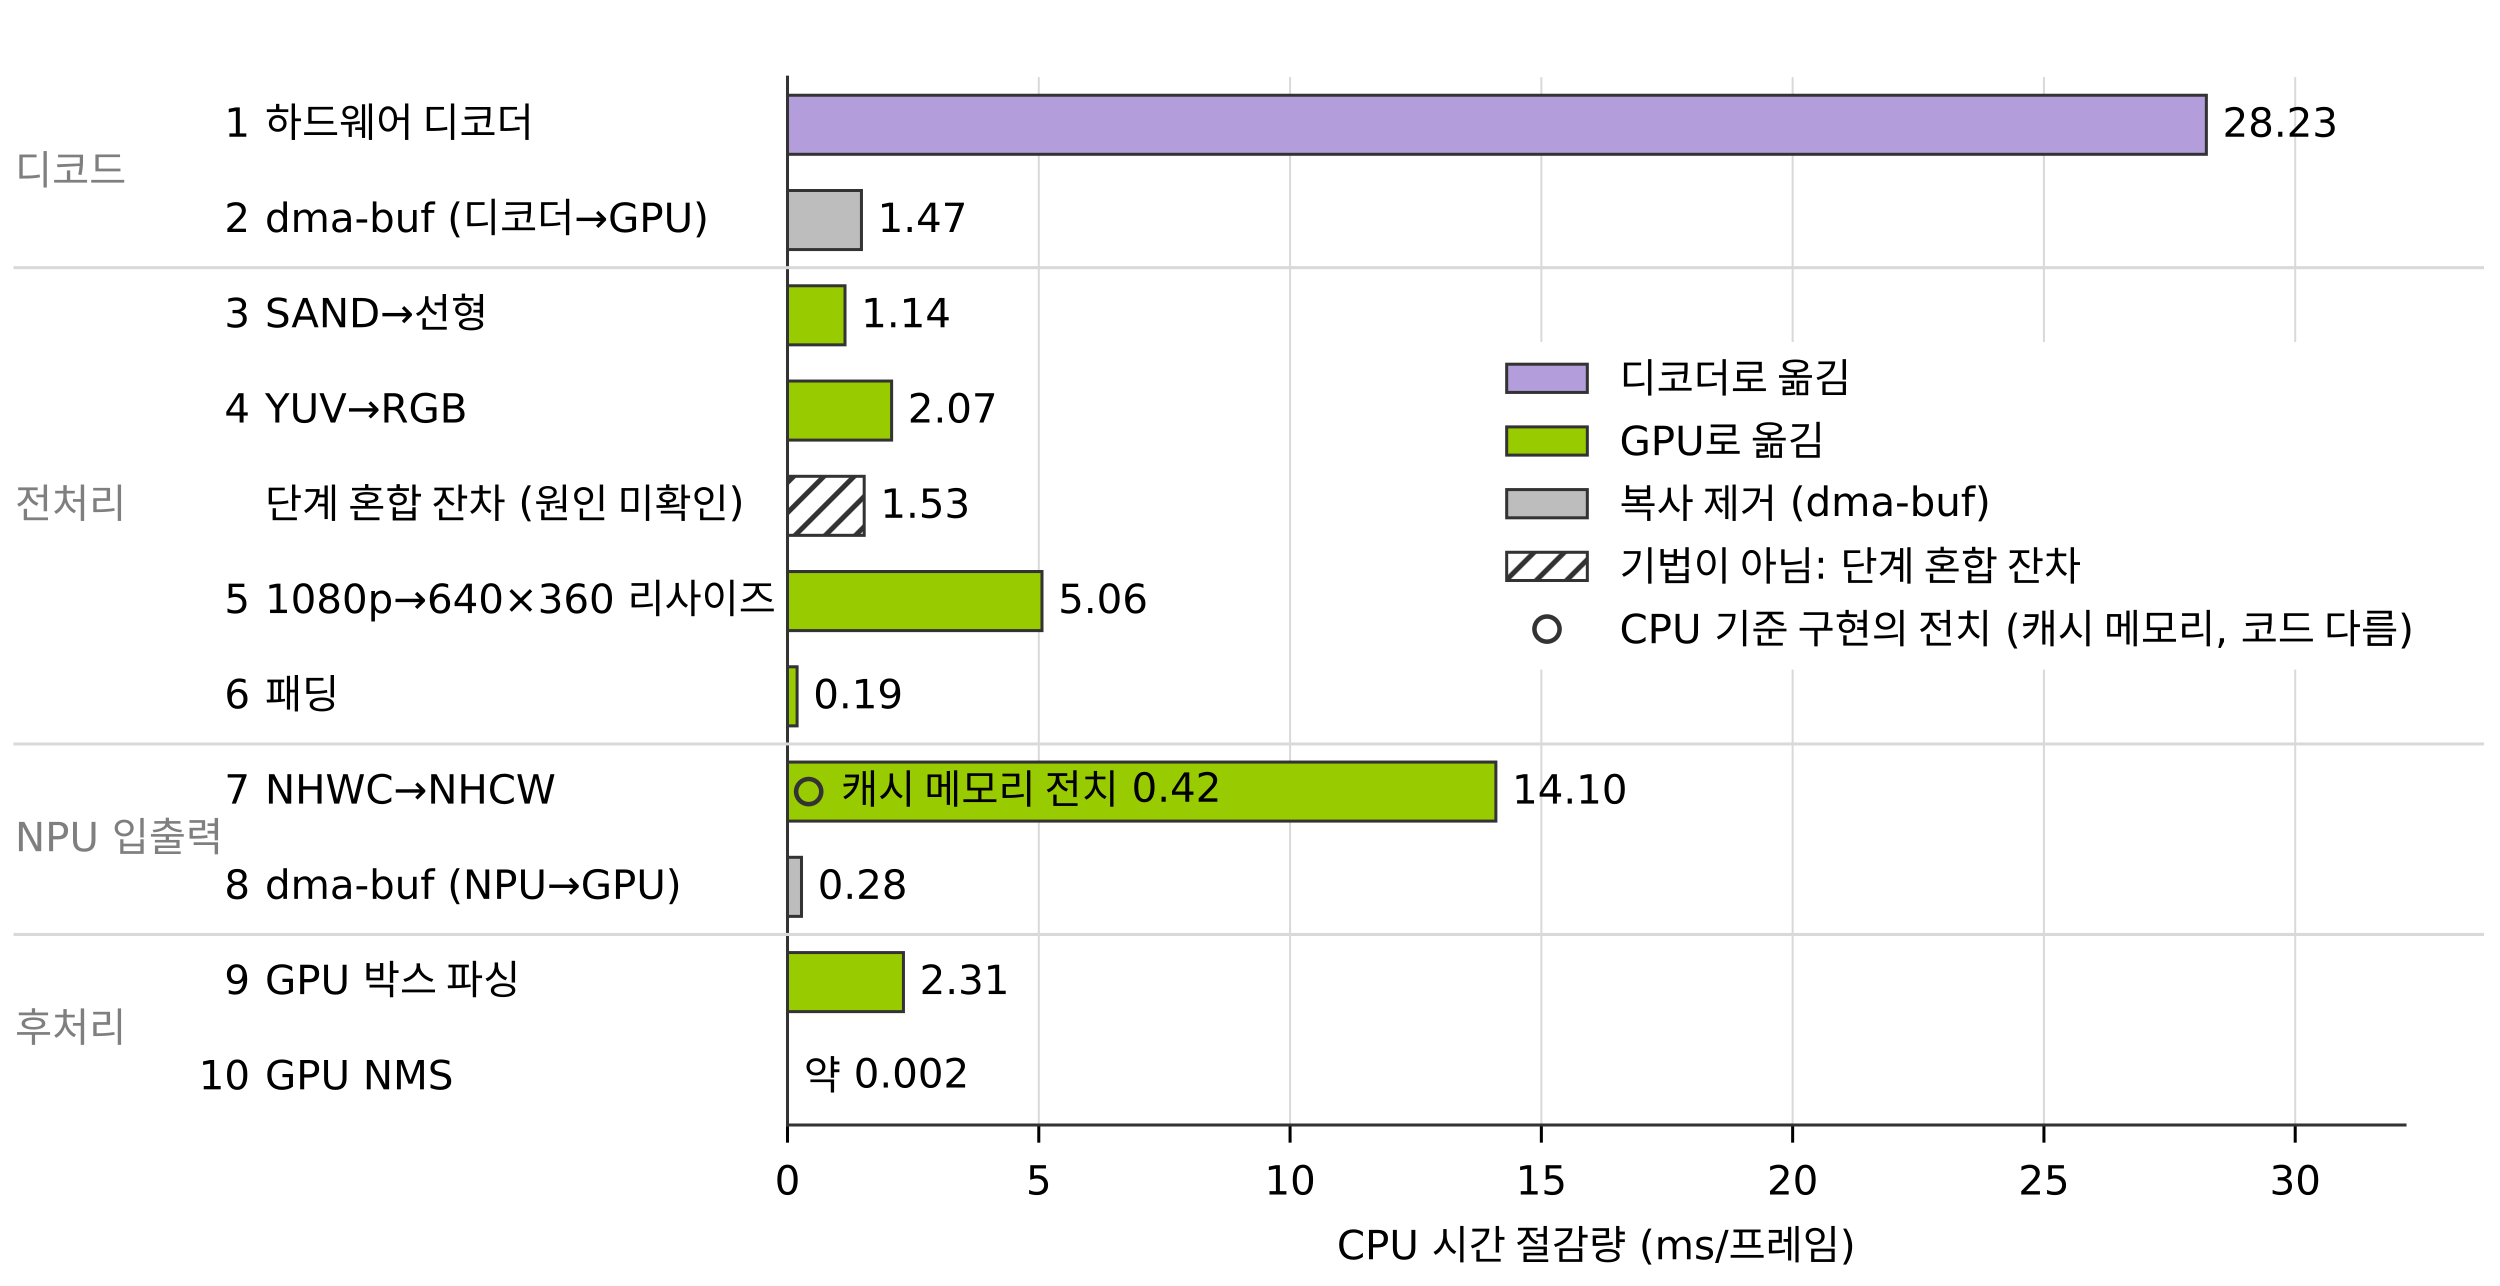
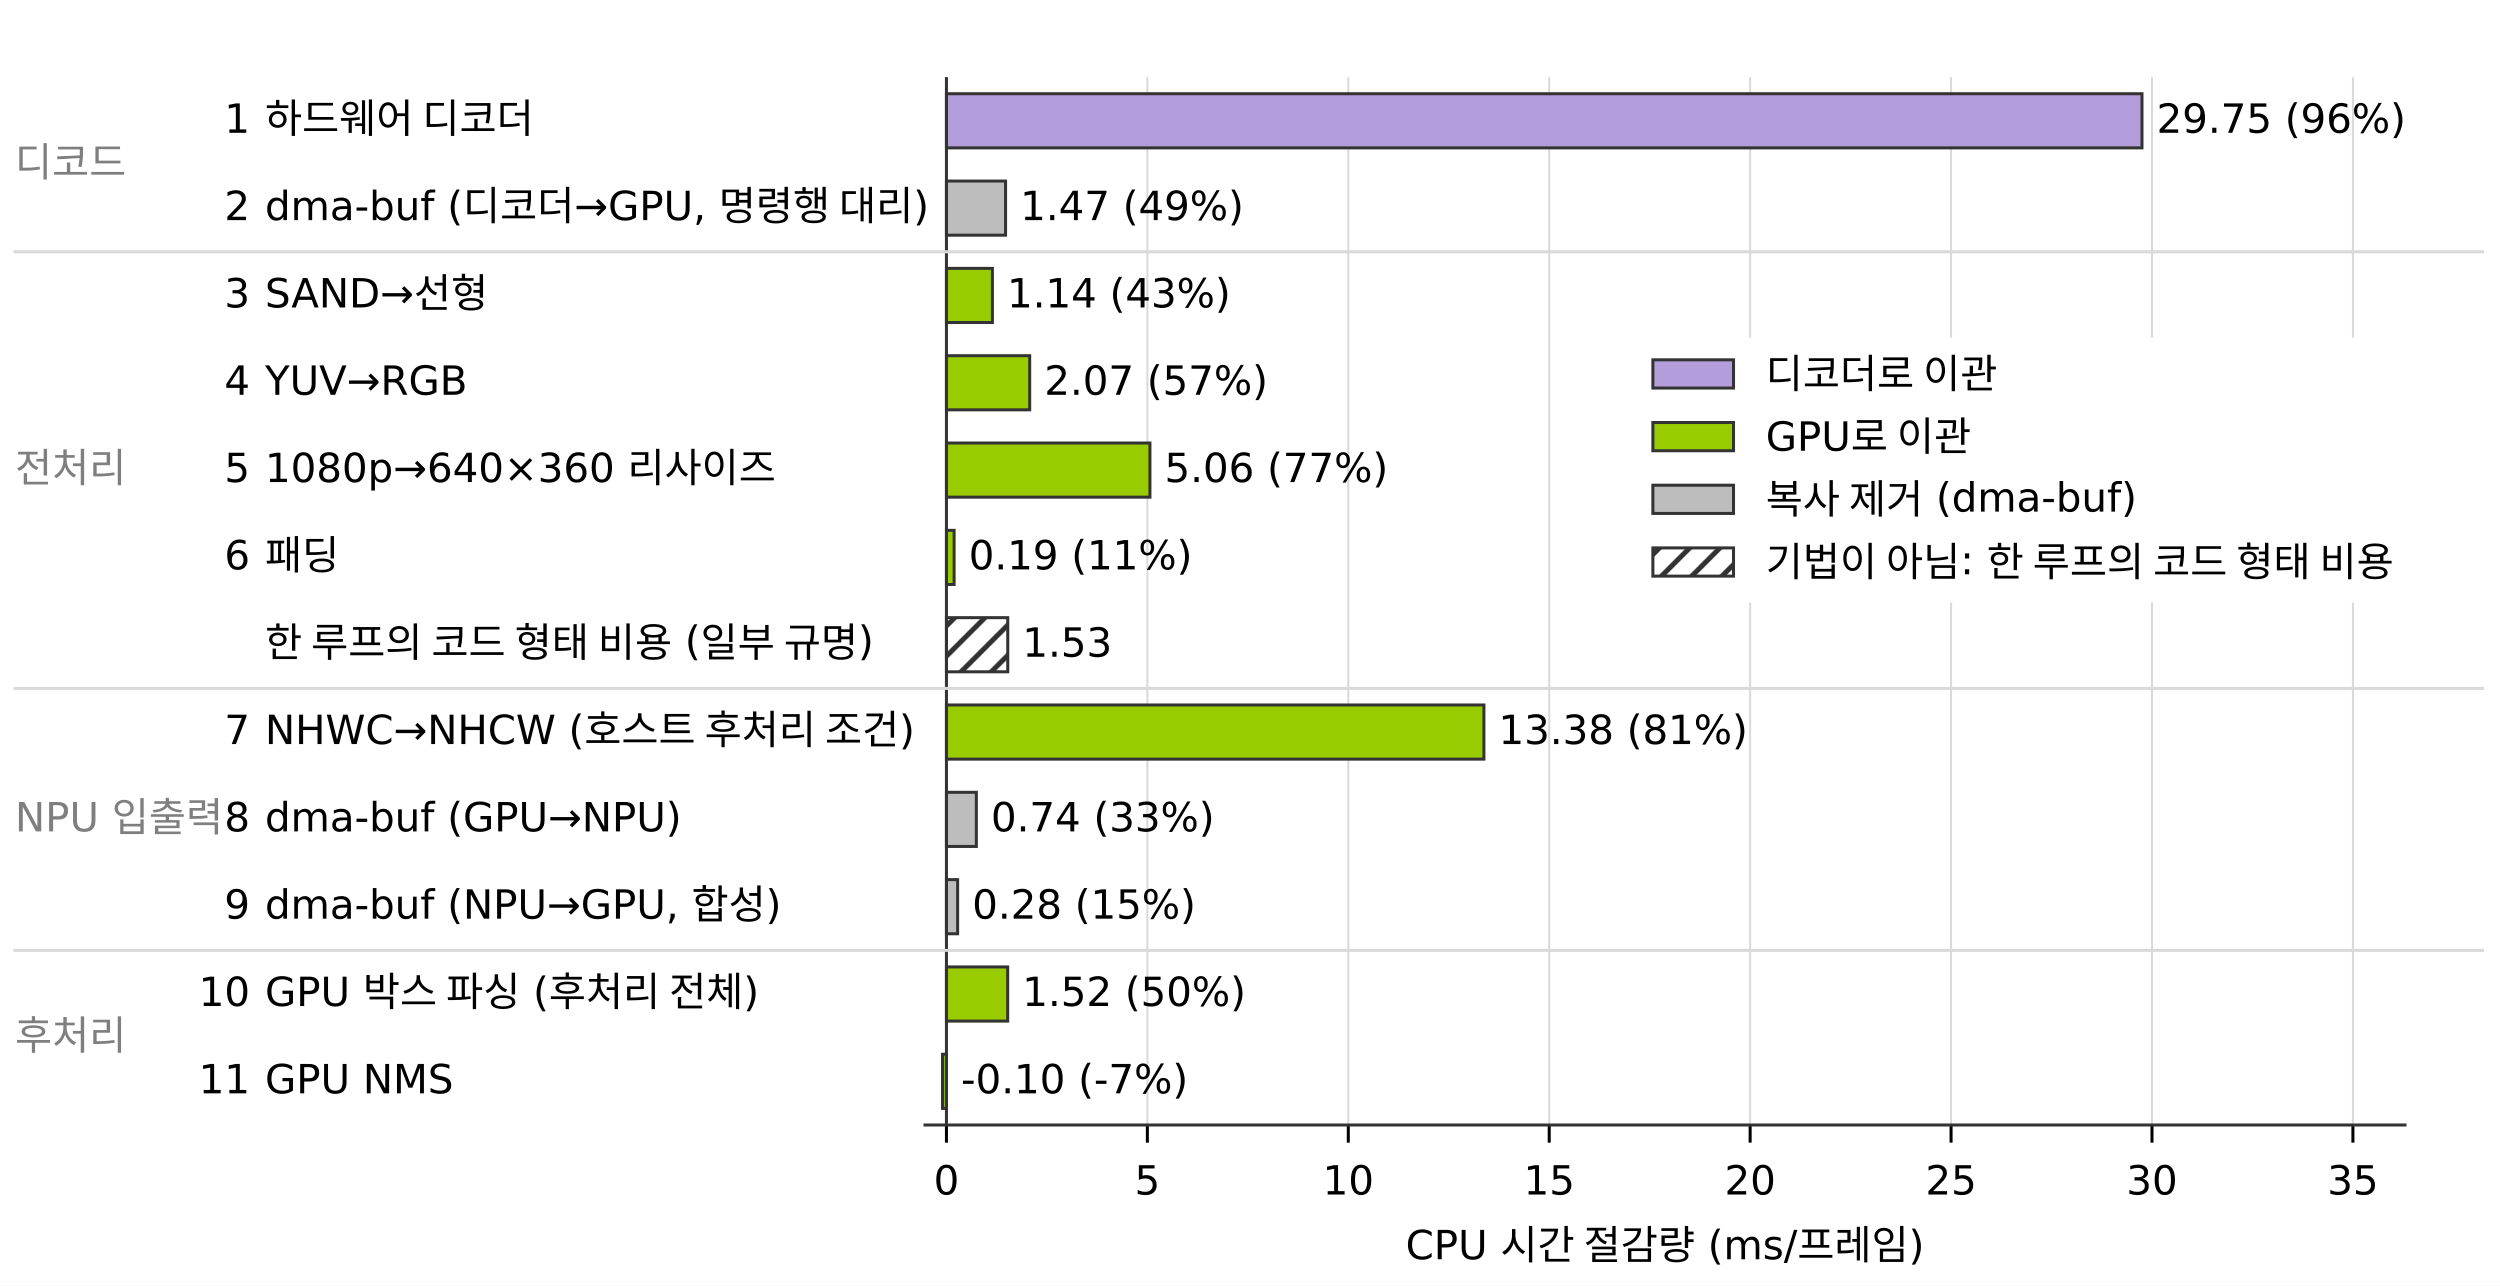
<svg xmlns="http://www.w3.org/2000/svg" xmlns:xlink="http://www.w3.org/1999/xlink" width="496.063pt" height="255.118pt" viewBox="0 0 496.063 255.118" version="1.1">
  <defs>
    <style type="text/css">*{stroke-linejoin: round; stroke-linecap: butt}</style>
  </defs>
  <g id="figure_1">
    <g id="patch_1">
      <path d="M 0 255.118  L 496.063 255.118  L 496.063 0  L 0 0  z " style="fill: #ffffff" />
    </g>
    <g id="axes_1">
      <g id="patch_2">
-         <path d="M 156.26 223.228  L 477.213 223.228  L 477.213 15.307  L 156.26 15.307  z " style="fill: #ffffff" />
+         <path d="M 183.543 223.228  L 477.213 223.228  L 477.213 15.307  L 183.543 15.307  z " style="fill: #ffffff" />
      </g>
      <g id="matplotlib.axis_1">
        <g id="xtick_1">
          <g id="line2d_1">
-             <path d="M 156.26 223.228  L 156.26 15.307  " clip-path="url(#ca6ef9a1965)" style="fill: none; stroke: #d9d9d9; stroke-width: 0.4; stroke-linecap: square" />
+             <path d="M 187.798 223.228  L 187.798 15.307  " clip-path="url(#c0caeaf799e)" style="fill: none; stroke: #d9d9d9; stroke-width: 0.4; stroke-linecap: square" />
          </g>
          <g id="line2d_2">
            <defs>
              <path id="mfd4e453d5d" d="M 0 0  L 0 3.5  " style="stroke: #000000; stroke-width: 0.6" />
            </defs>
            <g>
-               <use xlink:href="#mfd4e453d5d" x="156.26" y="223.228" style="stroke: #000000; stroke-width: 0.6" />
+               <use xlink:href="#mfd4e453d5d" x="187.798" y="223.228" style="stroke: #000000; stroke-width: 0.6" />
            </g>
          </g>
          <g id="text_1">
-             <text style="font-size: 8px; font-family: 'NanumSquare', 'UnDotum', 'DejaVu Sans'; text-anchor: middle" x="156.26" y="237.028" transform="rotate(-0 156.2598 237.0283)">0</text>
+             <text style="font-size: 8px; font-family: 'NanumSquare', 'UnDotum', 'DejaVu Sans'; text-anchor: middle" x="187.798" y="237.028" transform="rotate(-0 187.7977 237.0283)">0</text>
          </g>
        </g>
        <g id="xtick_2">
          <g id="line2d_3">
-             <path d="M 206.121 223.228  L 206.121 15.307  " clip-path="url(#ca6ef9a1965)" style="fill: none; stroke: #d9d9d9; stroke-width: 0.4; stroke-linecap: square" />
+             <path d="M 227.666 223.228  L 227.666 15.307  " clip-path="url(#c0caeaf799e)" style="fill: none; stroke: #d9d9d9; stroke-width: 0.4; stroke-linecap: square" />
          </g>
          <g id="line2d_4">
            <g>
-               <use xlink:href="#mfd4e453d5d" x="206.121" y="223.228" style="stroke: #000000; stroke-width: 0.6" />
+               <use xlink:href="#mfd4e453d5d" x="227.666" y="223.228" style="stroke: #000000; stroke-width: 0.6" />
            </g>
          </g>
          <g id="text_2">
-             <text style="font-size: 8px; font-family: 'NanumSquare', 'UnDotum', 'DejaVu Sans'; text-anchor: middle" x="206.121" y="237.028" transform="rotate(-0 206.1213 237.0283)">5</text>
+             <text style="font-size: 8px; font-family: 'NanumSquare', 'UnDotum', 'DejaVu Sans'; text-anchor: middle" x="227.666" y="237.028" transform="rotate(-0 227.6662 237.0283)">5</text>
          </g>
        </g>
        <g id="xtick_3">
          <g id="line2d_5">
-             <path d="M 255.983 223.228  L 255.983 15.307  " clip-path="url(#ca6ef9a1965)" style="fill: none; stroke: #d9d9d9; stroke-width: 0.4; stroke-linecap: square" />
+             <path d="M 267.535 223.228  L 267.535 15.307  " clip-path="url(#c0caeaf799e)" style="fill: none; stroke: #d9d9d9; stroke-width: 0.4; stroke-linecap: square" />
          </g>
          <g id="line2d_6">
            <g>
-               <use xlink:href="#mfd4e453d5d" x="255.983" y="223.228" style="stroke: #000000; stroke-width: 0.6" />
+               <use xlink:href="#mfd4e453d5d" x="267.535" y="223.228" style="stroke: #000000; stroke-width: 0.6" />
            </g>
          </g>
          <g id="text_3">
-             <text style="font-size: 8px; font-family: 'NanumSquare', 'UnDotum', 'DejaVu Sans'; text-anchor: middle" x="255.983" y="237.028" transform="rotate(-0 255.9827 237.0283)">10</text>
+             <text style="font-size: 8px; font-family: 'NanumSquare', 'UnDotum', 'DejaVu Sans'; text-anchor: middle" x="267.535" y="237.028" transform="rotate(-0 267.5346 237.0283)">10</text>
          </g>
        </g>
        <g id="xtick_4">
          <g id="line2d_7">
-             <path d="M 305.844 223.228  L 305.844 15.307  " clip-path="url(#ca6ef9a1965)" style="fill: none; stroke: #d9d9d9; stroke-width: 0.4; stroke-linecap: square" />
+             <path d="M 307.403 223.228  L 307.403 15.307  " clip-path="url(#c0caeaf799e)" style="fill: none; stroke: #d9d9d9; stroke-width: 0.4; stroke-linecap: square" />
          </g>
          <g id="line2d_8">
            <g>
-               <use xlink:href="#mfd4e453d5d" x="305.844" y="223.228" style="stroke: #000000; stroke-width: 0.6" />
+               <use xlink:href="#mfd4e453d5d" x="307.403" y="223.228" style="stroke: #000000; stroke-width: 0.6" />
            </g>
          </g>
          <g id="text_4">
-             <text style="font-size: 8px; font-family: 'NanumSquare', 'UnDotum', 'DejaVu Sans'; text-anchor: middle" x="305.844" y="237.028" transform="rotate(-0 305.8441 237.0283)">15</text>
+             <text style="font-size: 8px; font-family: 'NanumSquare', 'UnDotum', 'DejaVu Sans'; text-anchor: middle" x="307.403" y="237.028" transform="rotate(-0 307.4031 237.0283)">15</text>
          </g>
        </g>
        <g id="xtick_5">
          <g id="line2d_9">
-             <path d="M 355.706 223.228  L 355.706 15.307  " clip-path="url(#ca6ef9a1965)" style="fill: none; stroke: #d9d9d9; stroke-width: 0.4; stroke-linecap: square" />
+             <path d="M 347.272 223.228  L 347.272 15.307  " clip-path="url(#c0caeaf799e)" style="fill: none; stroke: #d9d9d9; stroke-width: 0.4; stroke-linecap: square" />
          </g>
          <g id="line2d_10">
            <g>
-               <use xlink:href="#mfd4e453d5d" x="355.706" y="223.228" style="stroke: #000000; stroke-width: 0.6" />
+               <use xlink:href="#mfd4e453d5d" x="347.272" y="223.228" style="stroke: #000000; stroke-width: 0.6" />
            </g>
          </g>
          <g id="text_5">
-             <text style="font-size: 8px; font-family: 'NanumSquare', 'UnDotum', 'DejaVu Sans'; text-anchor: middle" x="355.706" y="237.028" transform="rotate(-0 355.7055 237.0283)">20</text>
+             <text style="font-size: 8px; font-family: 'NanumSquare', 'UnDotum', 'DejaVu Sans'; text-anchor: middle" x="347.272" y="237.028" transform="rotate(-0 347.2716 237.0283)">20</text>
          </g>
        </g>
        <g id="xtick_6">
          <g id="line2d_11">
-             <path d="M 405.567 223.228  L 405.567 15.307  " clip-path="url(#ca6ef9a1965)" style="fill: none; stroke: #d9d9d9; stroke-width: 0.4; stroke-linecap: square" />
+             <path d="M 387.14 223.228  L 387.14 15.307  " clip-path="url(#c0caeaf799e)" style="fill: none; stroke: #d9d9d9; stroke-width: 0.4; stroke-linecap: square" />
          </g>
          <g id="line2d_12">
            <g>
-               <use xlink:href="#mfd4e453d5d" x="405.567" y="223.228" style="stroke: #000000; stroke-width: 0.6" />
+               <use xlink:href="#mfd4e453d5d" x="387.14" y="223.228" style="stroke: #000000; stroke-width: 0.6" />
            </g>
          </g>
          <g id="text_6">
-             <text style="font-size: 8px; font-family: 'NanumSquare', 'UnDotum', 'DejaVu Sans'; text-anchor: middle" x="405.567" y="237.028" transform="rotate(-0 405.5669 237.0283)">25</text>
+             <text style="font-size: 8px; font-family: 'NanumSquare', 'UnDotum', 'DejaVu Sans'; text-anchor: middle" x="387.14" y="237.028" transform="rotate(-0 387.14 237.0283)">25</text>
          </g>
        </g>
        <g id="xtick_7">
          <g id="line2d_13">
-             <path d="M 455.428 223.228  L 455.428 15.307  " clip-path="url(#ca6ef9a1965)" style="fill: none; stroke: #d9d9d9; stroke-width: 0.4; stroke-linecap: square" />
+             <path d="M 427.008 223.228  L 427.008 15.307  " clip-path="url(#c0caeaf799e)" style="fill: none; stroke: #d9d9d9; stroke-width: 0.4; stroke-linecap: square" />
          </g>
          <g id="line2d_14">
            <g>
-               <use xlink:href="#mfd4e453d5d" x="455.428" y="223.228" style="stroke: #000000; stroke-width: 0.6" />
+               <use xlink:href="#mfd4e453d5d" x="427.008" y="223.228" style="stroke: #000000; stroke-width: 0.6" />
            </g>
          </g>
          <g id="text_7">
-             <text style="font-size: 8px; font-family: 'NanumSquare', 'UnDotum', 'DejaVu Sans'; text-anchor: middle" x="455.428" y="237.028" transform="rotate(-0 455.4283 237.0283)">30</text>
-           </g>
-         </g>
-         <g id="text_8">
-           <text style="font-size: 8px; font-family: 'NanumSquare', 'UnDotum', 'DejaVu Sans'; text-anchor: middle" x="316.736" y="249.868" transform="rotate(-0 316.7362 249.8683)">CPU 시간 절감량 (ms/프레임)</text>
+             <text style="font-size: 8px; font-family: 'NanumSquare', 'UnDotum', 'DejaVu Sans'; text-anchor: middle" x="427.008" y="237.028" transform="rotate(-0 427.0085 237.0283)">30</text>
+           </g>
+         </g>
+         <g id="xtick_8">
+           <g id="line2d_15">
+             <path d="M 466.877 223.228  L 466.877 15.307  " clip-path="url(#c0caeaf799e)" style="fill: none; stroke: #d9d9d9; stroke-width: 0.4; stroke-linecap: square" />
+           </g>
+           <g id="line2d_16">
+             <g>
+               <use xlink:href="#mfd4e453d5d" x="466.877" y="223.228" style="stroke: #000000; stroke-width: 0.6" />
+             </g>
+           </g>
+           <g id="text_8">
+             <text style="font-size: 8px; font-family: 'NanumSquare', 'UnDotum', 'DejaVu Sans'; text-anchor: middle" x="466.877" y="237.028" transform="rotate(-0 466.8769 237.0283)">35</text>
+           </g>
+         </g>
+         <g id="text_9">
+           <text style="font-size: 8px; font-family: 'NanumSquare', 'UnDotum', 'DejaVu Sans'; text-anchor: middle" x="330.378" y="249.868" transform="rotate(-0 330.378 249.8683)">CPU 시간 절감량 (ms/프레임)</text>
        </g>
      </g>
      <g id="matplotlib.axis_2" />
      <g id="patch_3">
-         <path d="M 156.26 18.898  L 437.797 18.898  L 437.797 30.618  L 156.26 30.618  z " clip-path="url(#ca6ef9a1965)" style="fill: #b39ddb; stroke: #333333; stroke-width: 0.6; stroke-linejoin: miter" />
+         <path d="M 187.798 18.599  L 425.023 18.599  L 425.023 29.342  L 187.798 29.342  z " clip-path="url(#c0caeaf799e)" style="fill: #b39ddb; stroke: #333333; stroke-width: 0.6; stroke-linejoin: miter" />
      </g>
      <g id="patch_4">
-         <path d="M 156.26 37.8  L 170.933 37.8  L 170.933 49.52  L 156.26 49.52  z " clip-path="url(#ca6ef9a1965)" style="fill: #bdbdbd; stroke: #333333; stroke-width: 0.6; stroke-linejoin: miter" />
+         <path d="M 187.798 35.926  L 199.53 35.926  L 199.53 46.669  L 187.798 46.669  z " clip-path="url(#c0caeaf799e)" style="fill: #bdbdbd; stroke: #333333; stroke-width: 0.6; stroke-linejoin: miter" />
      </g>
      <g id="patch_5">
-         <path d="M 156.26 56.702  L 167.669 56.702  L 167.669 68.422  L 156.26 68.422  z " clip-path="url(#ca6ef9a1965)" style="fill: #99cc00; stroke: #333333; stroke-width: 0.6; stroke-linejoin: miter" />
+         <path d="M 187.798 53.253  L 196.92 53.253  L 196.92 63.995  L 187.798 63.995  z " clip-path="url(#c0caeaf799e)" style="fill: #99cc00; stroke: #333333; stroke-width: 0.6; stroke-linejoin: miter" />
      </g>
      <g id="patch_6">
-         <path d="M 156.26 75.604  L 176.918 75.604  L 176.918 87.323  L 156.26 87.323  z " clip-path="url(#ca6ef9a1965)" style="fill: #99cc00; stroke: #333333; stroke-width: 0.6; stroke-linejoin: miter" />
+         <path d="M 187.798 70.579  L 204.316 70.579  L 204.316 81.322  L 187.798 81.322  z " clip-path="url(#c0caeaf799e)" style="fill: #99cc00; stroke: #333333; stroke-width: 0.6; stroke-linejoin: miter" />
      </g>
      <g id="patch_7">
-         <path d="M 156.26 94.506  L 171.476 94.506  L 171.476 106.225  L 156.26 106.225  z " clip-path="url(#ca6ef9a1965)" style="fill: url(#h2478744ece); stroke: #333333; stroke-width: 0.6; stroke-linejoin: miter" />
+         <path d="M 187.798 87.906  L 228.174 87.906  L 228.174 98.649  L 187.798 98.649  z " clip-path="url(#c0caeaf799e)" style="fill: #99cc00; stroke: #333333; stroke-width: 0.6; stroke-linejoin: miter" />
      </g>
      <g id="patch_8">
-         <path d="M 156.26 113.408  L 206.756 113.408  L 206.756 125.127  L 156.26 125.127  z " clip-path="url(#ca6ef9a1965)" style="fill: #99cc00; stroke: #333333; stroke-width: 0.6; stroke-linejoin: miter" />
+         <path d="M 187.798 105.233  L 189.319 105.233  L 189.319 115.976  L 187.798 115.976  z " clip-path="url(#c0caeaf799e)" style="fill: #99cc00; stroke: #333333; stroke-width: 0.6; stroke-linejoin: miter" />
      </g>
      <g id="patch_9">
-         <path d="M 156.26 132.31  L 158.163 132.31  L 158.163 144.029  L 156.26 144.029  z " clip-path="url(#ca6ef9a1965)" style="fill: #99cc00; stroke: #333333; stroke-width: 0.6; stroke-linejoin: miter" />
+         <path d="M 187.798 122.56  L 199.964 122.56  L 199.964 133.302  L 187.798 133.302  z " clip-path="url(#c0caeaf799e)" style="fill: url(#h2478744ece); stroke: #333333; stroke-width: 0.6; stroke-linejoin: miter" />
      </g>
      <g id="patch_10">
-         <path d="M 156.26 151.212  L 296.819 151.212  L 296.819 162.931  L 156.26 162.931  z " clip-path="url(#ca6ef9a1965)" style="fill: #99cc00; stroke: #333333; stroke-width: 0.6; stroke-linejoin: miter" />
+         <path d="M 187.798 139.887  L 294.446 139.887  L 294.446 150.629  L 187.798 150.629  z " clip-path="url(#c0caeaf799e)" style="fill: #99cc00; stroke: #333333; stroke-width: 0.6; stroke-linejoin: miter" />
      </g>
      <g id="patch_11">
-         <path d="M 156.26 170.114  L 159.036 170.114  L 159.036 181.833  L 156.26 181.833  z " clip-path="url(#ca6ef9a1965)" style="fill: #bdbdbd; stroke: #333333; stroke-width: 0.6; stroke-linejoin: miter" />
+         <path d="M 187.798 157.213  L 193.73 157.213  L 193.73 167.956  L 187.798 167.956  z " clip-path="url(#c0caeaf799e)" style="fill: #bdbdbd; stroke: #333333; stroke-width: 0.6; stroke-linejoin: miter" />
      </g>
      <g id="patch_12">
-         <path d="M 156.26 189.016  L 179.265 189.016  L 179.265 200.735  L 156.26 200.735  z " clip-path="url(#ca6ef9a1965)" style="fill: #99cc00; stroke: #333333; stroke-width: 0.6; stroke-linejoin: miter" />
+         <path d="M 187.798 174.54  L 190.018 174.54  L 190.018 185.283  L 187.798 185.283  z " clip-path="url(#c0caeaf799e)" style="fill: #bdbdbd; stroke: #333333; stroke-width: 0.6; stroke-linejoin: miter" />
      </g>
      <g id="patch_13">
-         <path d="M 156.26 207.918  L 156.281 207.918  L 156.281 219.637  L 156.26 219.637  z " clip-path="url(#ca6ef9a1965)" style="fill: #99cc00" />
+         <path d="M 187.798 191.867  L 199.95 191.867  L 199.95 202.609  L 187.798 202.609  z " clip-path="url(#c0caeaf799e)" style="fill: #99cc00; stroke: #333333; stroke-width: 0.6; stroke-linejoin: miter" />
      </g>
      <g id="patch_14">
-         <path d="M 156.26 223.228  L 156.26 15.307  " style="fill: none; stroke: #333333; stroke-width: 0.6; stroke-linejoin: miter; stroke-linecap: square" />
+         <path d="M 187.798 209.194  L 187.016 209.194  L 187.016 219.936  L 187.798 219.936  z " clip-path="url(#c0caeaf799e)" style="fill: #99cc00; stroke: #333333; stroke-width: 0.6; stroke-linejoin: miter" />
      </g>
      <g id="patch_15">
-         <path d="M 156.26 223.228  L 477.213 223.228  " style="fill: none; stroke: #333333; stroke-width: 0.6; stroke-linejoin: miter; stroke-linecap: square" />
-       </g>
-       <g id="text_9">
-         <text style="font-size: 8px; font-family: 'NanumSquare', 'UnDotum', 'DejaVu Sans'; text-anchor: start" x="441.007" y="27.138" transform="rotate(-0 441.0069 27.13805)">28.23</text>
+         <path d="M 183.543 223.228  L 477.213 223.228  " style="fill: none; stroke: #333333; stroke-width: 0.6; stroke-linejoin: miter; stroke-linecap: square" />
      </g>
      <g id="text_10">
-         <text style="font-size: 8px; font-family: 'NanumSquare', 'UnDotum', 'DejaVu Sans'; text-anchor: end" x="49.606" y="27.138" transform="rotate(-0 49.6063 27.13805)">1</text>
+         <text style="font-size: 8px; font-family: 'NanumSquare', 'UnDotum', 'DejaVu Sans'; text-anchor: start" x="427.917" y="26.35" transform="rotate(-0 427.9172 26.35047)">29.75 (96%)</text>
      </g>
      <g id="text_11">
-         <text style="font-size: 8px; font-family: 'NanumSquare', 'UnDotum', 'DejaVu Sans'; text-anchor: start" x="52.583" y="27.138" transform="rotate(-0 52.58268 27.13805)">하드웨어 디코더</text>
+         <text style="font-size: 8px; font-family: 'NanumSquare', 'UnDotum', 'DejaVu Sans'; text-anchor: end" x="49.606" y="26.35" transform="rotate(-0 49.6063 26.35047)">1</text>
      </g>
      <g id="text_12">
-         <text style="font-size: 8px; font-family: 'NanumSquare', 'UnDotum', 'DejaVu Sans'; text-anchor: start" x="174.142" y="46.04" transform="rotate(-0 174.1422 46.03999)">1.47</text>
+         <text style="font-size: 8px; font-family: 'NanumSquare', 'UnDotum', 'DejaVu Sans'; text-anchor: start" x="52.583" y="26.35" transform="rotate(-0 52.58268 26.35047)">하드웨어 디코더</text>
      </g>
      <g id="text_13">
-         <text style="font-size: 8px; font-family: 'NanumSquare', 'UnDotum', 'DejaVu Sans'; text-anchor: end" x="49.606" y="46.04" transform="rotate(-0 49.6063 46.03999)">2</text>
+         <text style="font-size: 8px; font-family: 'NanumSquare', 'UnDotum', 'DejaVu Sans'; text-anchor: start" x="202.424" y="43.677" transform="rotate(-0 202.4241 43.67724)">1.47 (49%)</text>
      </g>
      <g id="text_14">
-         <text style="font-size: 8px; font-family: 'NanumSquare', 'UnDotum', 'DejaVu Sans'; text-anchor: start" x="52.583" y="46.04" transform="rotate(-0 52.58268 46.03999)">dma-buf (디코더→GPU)</text>
+         <text style="font-size: 8px; font-family: 'NanumSquare', 'UnDotum', 'DejaVu Sans'; text-anchor: end" x="49.606" y="43.677" transform="rotate(-0 49.6063 43.67724)">2</text>
      </g>
      <g id="text_15">
-         <text style="font-size: 8px; font-family: 'NanumSquare', 'UnDotum', 'DejaVu Sans'; text-anchor: start" x="170.879" y="64.942" transform="rotate(-0 170.8787 64.94192)">1.14</text>
+         <text style="font-size: 8px; font-family: 'NanumSquare', 'UnDotum', 'DejaVu Sans'; text-anchor: start" x="52.583" y="43.677" transform="rotate(-0 52.58268 43.67724)">dma-buf (디코더→GPU, 명령행 대리)</text>
      </g>
      <g id="text_16">
-         <text style="font-size: 8px; font-family: 'NanumSquare', 'UnDotum', 'DejaVu Sans'; text-anchor: end" x="49.606" y="64.942" transform="rotate(-0 49.6063 64.94192)">3</text>
+         <text style="font-size: 8px; font-family: 'NanumSquare', 'UnDotum', 'DejaVu Sans'; text-anchor: start" x="199.815" y="61.004" transform="rotate(-0 199.8146 61.00402)">1.14 (43%)</text>
      </g>
      <g id="text_17">
-         <text style="font-size: 8px; font-family: 'NanumSquare', 'UnDotum', 'DejaVu Sans'; text-anchor: start" x="52.583" y="64.942" transform="rotate(-0 52.58268 64.94192)">SAND→선형</text>
+         <text style="font-size: 8px; font-family: 'NanumSquare', 'UnDotum', 'DejaVu Sans'; text-anchor: end" x="49.606" y="61.004" transform="rotate(-0 49.6063 61.00402)">3</text>
      </g>
      <g id="text_18">
-         <text style="font-size: 8px; font-family: 'NanumSquare', 'UnDotum', 'DejaVu Sans'; text-anchor: start" x="180.128" y="83.844" transform="rotate(-0 180.128 83.84385)">2.07</text>
+         <text style="font-size: 8px; font-family: 'NanumSquare', 'UnDotum', 'DejaVu Sans'; text-anchor: start" x="52.583" y="61.004" transform="rotate(-0 52.58268 61.00402)">SAND→선형</text>
      </g>
      <g id="text_19">
-         <text style="font-size: 8px; font-family: 'NanumSquare', 'UnDotum', 'DejaVu Sans'; text-anchor: end" x="49.606" y="83.844" transform="rotate(-0 49.6063 83.84385)">4</text>
+         <text style="font-size: 8px; font-family: 'NanumSquare', 'UnDotum', 'DejaVu Sans'; text-anchor: start" x="207.21" y="78.331" transform="rotate(-0 207.2102 78.33079)">2.07 (57%)</text>
      </g>
      <g id="text_20">
-         <text style="font-size: 8px; font-family: 'NanumSquare', 'UnDotum', 'DejaVu Sans'; text-anchor: start" x="52.583" y="83.844" transform="rotate(-0 52.58268 83.84385)">YUV→RGB</text>
+         <text style="font-size: 8px; font-family: 'NanumSquare', 'UnDotum', 'DejaVu Sans'; text-anchor: end" x="49.606" y="78.331" transform="rotate(-0 49.6063 78.33079)">4</text>
      </g>
      <g id="text_21">
-         <text style="font-size: 8px; font-family: 'NanumSquare', 'UnDotum', 'DejaVu Sans'; text-anchor: start" x="174.685" y="102.746" transform="rotate(-0 174.6851 102.7458)">1.53</text>
+         <text style="font-size: 8px; font-family: 'NanumSquare', 'UnDotum', 'DejaVu Sans'; text-anchor: start" x="52.583" y="78.331" transform="rotate(-0 52.58268 78.33079)">YUV→RGB</text>
      </g>
      <g id="text_22">
-         <text style="font-size: 8px; font-family: 'NanumSquare', 'UnDotum', 'DejaVu Sans'; text-anchor: start" x="52.583" y="102.746" transform="rotate(-0 52.58268 102.7458)">단계 혼합 잔차 (원인 미확인)</text>
+         <text style="font-size: 8px; font-family: 'NanumSquare', 'UnDotum', 'DejaVu Sans'; text-anchor: start" x="231.068" y="95.658" transform="rotate(-0 231.0682 95.65756)">5.06 (77%)</text>
      </g>
      <g id="text_23">
-         <text style="font-size: 8px; font-family: 'NanumSquare', 'UnDotum', 'DejaVu Sans'; text-anchor: start" x="209.966" y="121.648" transform="rotate(-0 209.966 121.6477)">5.06</text>
+         <text style="font-size: 8px; font-family: 'NanumSquare', 'UnDotum', 'DejaVu Sans'; text-anchor: end" x="49.606" y="95.658" transform="rotate(-0 49.6063 95.65756)">5</text>
      </g>
      <g id="text_24">
-         <text style="font-size: 8px; font-family: 'NanumSquare', 'UnDotum', 'DejaVu Sans'; text-anchor: end" x="49.606" y="121.648" transform="rotate(-0 49.6063 121.6477)">5</text>
+         <text style="font-size: 8px; font-family: 'NanumSquare', 'UnDotum', 'DejaVu Sans'; text-anchor: start" x="52.583" y="95.658" transform="rotate(-0 52.58268 95.65756)">1080p→640×360 리사이즈</text>
      </g>
      <g id="text_25">
-         <text style="font-size: 8px; font-family: 'NanumSquare', 'UnDotum', 'DejaVu Sans'; text-anchor: start" x="52.583" y="121.648" transform="rotate(-0 52.58268 121.6477)">1080p→640×360 리사이즈</text>
+         <text style="font-size: 8px; font-family: 'NanumSquare', 'UnDotum', 'DejaVu Sans'; text-anchor: start" x="192.213" y="112.984" transform="rotate(-0 192.2132 112.9843)">0.19 (11%)</text>
      </g>
      <g id="text_26">
-         <text style="font-size: 8px; font-family: 'NanumSquare', 'UnDotum', 'DejaVu Sans'; text-anchor: start" x="161.372" y="140.55" transform="rotate(-0 161.3721 140.5496)">0.19</text>
+         <text style="font-size: 8px; font-family: 'NanumSquare', 'UnDotum', 'DejaVu Sans'; text-anchor: end" x="49.606" y="112.984" transform="rotate(-0 49.6063 112.9843)">6</text>
      </g>
      <g id="text_27">
-         <text style="font-size: 8px; font-family: 'NanumSquare', 'UnDotum', 'DejaVu Sans'; text-anchor: end" x="49.606" y="140.55" transform="rotate(-0 49.6063 140.5496)">6</text>
+         <text style="font-size: 8px; font-family: 'NanumSquare', 'UnDotum', 'DejaVu Sans'; text-anchor: start" x="52.583" y="112.984" transform="rotate(-0 52.58268 112.9843)">패딩</text>
      </g>
      <g id="text_28">
-         <text style="font-size: 8px; font-family: 'NanumSquare', 'UnDotum', 'DejaVu Sans'; text-anchor: start" x="52.583" y="140.55" transform="rotate(-0 52.58268 140.5496)">패딩</text>
+         <text style="font-size: 8px; font-family: 'NanumSquare', 'UnDotum', 'DejaVu Sans'; text-anchor: start" x="202.858" y="130.311" transform="rotate(-0 202.8581 130.3111)">1.53</text>
      </g>
      <g id="text_29">
-         <text style="font-size: 8px; font-family: 'NanumSquare', 'UnDotum', 'DejaVu Sans'; text-anchor: start" x="300.029" y="159.452" transform="rotate(-0 300.0287 159.4516)">14.10</text>
+         <text style="font-size: 8px; font-family: 'NanumSquare', 'UnDotum', 'DejaVu Sans'; text-anchor: start" x="52.583" y="130.311" transform="rotate(-0 52.58268 130.3111)">한 루프의 코드 형태 비용 (일부 규명)</text>
      </g>
      <g id="text_30">
-         <text style="font-size: 8px; font-family: 'NanumSquare', 'UnDotum', 'DejaVu Sans'; text-anchor: end" x="49.606" y="159.452" transform="rotate(-0 49.6063 159.4516)">7</text>
+         <text style="font-size: 8px; font-family: 'NanumSquare', 'UnDotum', 'DejaVu Sans'; text-anchor: start" x="297.34" y="147.638" transform="rotate(-0 297.34 147.6379)">13.38 (81%)</text>
      </g>
      <g id="text_31">
-         <text style="font-size: 8px; font-family: 'NanumSquare', 'UnDotum', 'DejaVu Sans'; text-anchor: start" x="52.583" y="159.452" transform="rotate(-0 52.58268 159.4516)">NHWC→NHCW</text>
+         <text style="font-size: 8px; font-family: 'NanumSquare', 'UnDotum', 'DejaVu Sans'; text-anchor: end" x="49.606" y="147.638" transform="rotate(-0 49.6063 147.6379)">7</text>
      </g>
      <g id="text_32">
-         <text style="font-size: 8px; font-family: 'NanumSquare', 'UnDotum', 'DejaVu Sans'; text-anchor: start" x="162.246" y="178.354" transform="rotate(-0 162.2457 178.3535)">0.28</text>
+         <text style="font-size: 8px; font-family: 'NanumSquare', 'UnDotum', 'DejaVu Sans'; text-anchor: start" x="52.583" y="147.638" transform="rotate(-0 52.58268 147.6379)">NHWC→NHCW (호스트 후처리 조건)</text>
      </g>
      <g id="text_33">
-         <text style="font-size: 8px; font-family: 'NanumSquare', 'UnDotum', 'DejaVu Sans'; text-anchor: end" x="49.606" y="178.354" transform="rotate(-0 49.6063 178.3535)">8</text>
+         <text style="font-size: 8px; font-family: 'NanumSquare', 'UnDotum', 'DejaVu Sans'; text-anchor: start" x="196.624" y="164.965" transform="rotate(-0 196.6243 164.9646)">0.74 (33%)</text>
      </g>
      <g id="text_34">
-         <text style="font-size: 8px; font-family: 'NanumSquare', 'UnDotum', 'DejaVu Sans'; text-anchor: start" x="52.583" y="178.354" transform="rotate(-0 52.58268 178.3535)">dma-buf (NPU→GPU)</text>
+         <text style="font-size: 8px; font-family: 'NanumSquare', 'UnDotum', 'DejaVu Sans'; text-anchor: end" x="49.606" y="164.965" transform="rotate(-0 49.6063 164.9646)">8</text>
      </g>
      <g id="text_35">
-         <text style="font-size: 8px; font-family: 'NanumSquare', 'UnDotum', 'DejaVu Sans'; text-anchor: start" x="182.474" y="197.255" transform="rotate(-0 182.4741 197.2554)">2.31</text>
+         <text style="font-size: 8px; font-family: 'NanumSquare', 'UnDotum', 'DejaVu Sans'; text-anchor: start" x="52.583" y="164.965" transform="rotate(-0 52.58268 164.9646)">dma-buf (GPU→NPU)</text>
      </g>
      <g id="text_36">
-         <text style="font-size: 8px; font-family: 'NanumSquare', 'UnDotum', 'DejaVu Sans'; text-anchor: end" x="49.606" y="197.255" transform="rotate(-0 49.6063 197.2554)">9</text>
+         <text style="font-size: 8px; font-family: 'NanumSquare', 'UnDotum', 'DejaVu Sans'; text-anchor: start" x="192.912" y="182.291" transform="rotate(-0 192.9117 182.2914)">0.28 (15%)</text>
      </g>
      <g id="text_37">
-         <text style="font-size: 8px; font-family: 'NanumSquare', 'UnDotum', 'DejaVu Sans'; text-anchor: start" x="52.583" y="197.255" transform="rotate(-0 52.58268 197.2554)">GPU 박스 파싱</text>
+         <text style="font-size: 8px; font-family: 'NanumSquare', 'UnDotum', 'DejaVu Sans'; text-anchor: end" x="49.606" y="182.291" transform="rotate(-0 49.6063 182.2914)">9</text>
      </g>
      <g id="text_38">
-         <text style="font-size: 8px; font-family: 'NanumSquare', 'UnDotum', 'DejaVu Sans'; text-anchor: start" x="159.491" y="216.157" transform="rotate(-0 159.4907 216.1574)">약 0.002</text>
+         <text style="font-size: 8px; font-family: 'NanumSquare', 'UnDotum', 'DejaVu Sans'; text-anchor: start" x="52.583" y="182.291" transform="rotate(-0 52.58268 182.2914)">dma-buf (NPU→GPU, 합성)</text>
      </g>
      <g id="text_39">
-         <text style="font-size: 8px; font-family: 'NanumSquare', 'UnDotum', 'DejaVu Sans'; text-anchor: end" x="49.606" y="216.157" transform="rotate(-0 49.6063 216.1574)">10</text>
+         <text style="font-size: 8px; font-family: 'NanumSquare', 'UnDotum', 'DejaVu Sans'; text-anchor: start" x="202.844" y="199.618" transform="rotate(-0 202.8438 199.6182)">1.52 (50%)</text>
      </g>
      <g id="text_40">
-         <text style="font-size: 8px; font-family: 'NanumSquare', 'UnDotum', 'DejaVu Sans'; text-anchor: start" x="52.583" y="216.157" transform="rotate(-0 52.58268 216.1574)">GPU NMS</text>
-       </g>
-       <g id="line2d_15">
-         <defs>
-           <path id="m7daed8bb84" d="M 0 2.5  C 0.663 2.5 1.299 2.237 1.768 1.768  C 2.237 1.299 2.5 0.663 2.5 0  C 2.5 -0.663 2.237 -1.299 1.768 -1.768  C 1.299 -2.237 0.663 -2.5 0 -2.5  C -0.663 -2.5 -1.299 -2.237 -1.768 -1.768  C -2.237 -1.299 -2.5 -0.663 -2.5 0  C -2.5 0.663 -2.237 1.299 -1.768 1.768  C -1.299 2.237 -0.663 2.5 0 2.5  z " style="stroke: #333333; stroke-width: 0.9" />
-         </defs>
-         <g clip-path="url(#ca6ef9a1965)">
-           <use xlink:href="#m7daed8bb84" x="160.463" y="157.072" style="fill-opacity: 0; stroke: #333333; stroke-width: 0.9" />
-         </g>
+         <text style="font-size: 8px; font-family: 'NanumSquare', 'UnDotum', 'DejaVu Sans'; text-anchor: end" x="49.606" y="199.618" transform="rotate(-0 49.6063 199.6182)">10</text>
      </g>
      <g id="text_41">
-         <text style="font-size: 8px; font-family: 'NanumSquare', 'UnDotum', 'DejaVu Sans'; text-anchor: start" x="166.882" y="159.452" transform="rotate(-0 166.8822 159.4516)">캐시 메모리 전치 0.42</text>
+         <text style="font-size: 8px; font-family: 'NanumSquare', 'UnDotum', 'DejaVu Sans'; text-anchor: start" x="52.583" y="199.618" transform="rotate(-0 52.58268 199.6182)">GPU 박스 파싱 (후처리 전체)</text>
      </g>
      <g id="text_42">
-         <text style="font-size: 8px; font-family: 'NanumSquare', 'UnDotum', 'DejaVu Sans'; text-anchor: start; fill: #7f7f7f" x="2.976" y="36.589" transform="rotate(-0 2.976378 36.58902)">디코드</text>
+         <text style="font-size: 8px; font-family: 'NanumSquare', 'UnDotum', 'DejaVu Sans'; text-anchor: start" x="190.692" y="216.945" transform="rotate(-0 190.6919 216.945)">-0.10 (-7%)</text>
      </g>
      <g id="text_43">
-         <text style="font-size: 8px; font-family: 'NanumSquare', 'UnDotum', 'DejaVu Sans'; text-anchor: start; fill: #7f7f7f" x="2.976" y="102.746" transform="rotate(-0 2.976378 102.7458)">전처리</text>
+         <text style="font-size: 8px; font-family: 'NanumSquare', 'UnDotum', 'DejaVu Sans'; text-anchor: end" x="49.606" y="216.945" transform="rotate(-0 49.6063 216.945)">11</text>
      </g>
      <g id="text_44">
-         <text style="font-size: 8px; font-family: 'NanumSquare', 'UnDotum', 'DejaVu Sans'; text-anchor: start; fill: #7f7f7f" x="2.976" y="168.903" transform="rotate(-0 2.976378 168.9025)">NPU 입출력</text>
+         <text style="font-size: 8px; font-family: 'NanumSquare', 'UnDotum', 'DejaVu Sans'; text-anchor: start" x="52.583" y="216.945" transform="rotate(-0 52.58268 216.945)">GPU NMS</text>
      </g>
      <g id="text_45">
-         <text style="font-size: 8px; font-family: 'NanumSquare', 'UnDotum', 'DejaVu Sans'; text-anchor: start; fill: #7f7f7f" x="2.976" y="206.706" transform="rotate(-0 2.976378 206.7064)">후처리</text>
+         <text style="font-size: 8px; font-family: 'NanumSquare', 'UnDotum', 'DejaVu Sans'; text-anchor: start; fill: #7f7f7f" x="2.976" y="35.014" transform="rotate(-0 2.976378 35.01386)">디코드</text>
+       </g>
+       <g id="text_46">
+         <text style="font-size: 8px; font-family: 'NanumSquare', 'UnDotum', 'DejaVu Sans'; text-anchor: start; fill: #7f7f7f" x="2.976" y="95.658" transform="rotate(-0 2.976378 95.65756)">전처리</text>
+       </g>
+       <g id="text_47">
+         <text style="font-size: 8px; font-family: 'NanumSquare', 'UnDotum', 'DejaVu Sans'; text-anchor: start; fill: #7f7f7f" x="2.976" y="164.965" transform="rotate(-0 2.976378 164.9646)">NPU 입출력</text>
+       </g>
+       <g id="text_48">
+         <text style="font-size: 8px; font-family: 'NanumSquare', 'UnDotum', 'DejaVu Sans'; text-anchor: start; fill: #7f7f7f" x="2.976" y="208.282" transform="rotate(-0 2.976378 208.2816)">후처리</text>
+       </g>
+       <g id="line2d_17">
+         <path d="M 187.798 223.228  L 187.798 15.307  " clip-path="url(#c0caeaf799e)" style="fill: none; stroke: #333333; stroke-width: 0.6; stroke-linecap: square" />
      </g>
      <g id="legend_1">
        <g id="patch_16">
-           <path d="M 295.765 132.866  L 477.213 132.866  L 477.213 67.866  L 295.765 67.866  z " style="fill: #ffffff" />
+           <path d="M 324.773 119.558  L 477.213 119.558  L 477.213 66.998  L 324.773 66.998  z " style="fill: #ffffff" />
        </g>
        <g id="patch_17">
-           <path d="M 298.965 77.866  L 314.965 77.866  L 314.965 72.266  L 298.965 72.266  z " style="fill: #b39ddb; stroke: #333333; stroke-width: 0.6; stroke-linejoin: miter" />
-         </g>
-         <g id="text_46">
-           <text style="font-size: 8px; font-family: 'NanumSquare', 'UnDotum', 'DejaVu Sans'; text-anchor: start" x="321.365" y="77.866" transform="rotate(-0 321.3651 77.86578)">디코더로 옮김</text>
+           <path d="M 327.973 76.998  L 343.973 76.998  L 343.973 71.398  L 327.973 71.398  z " style="fill: #b39ddb; stroke: #333333; stroke-width: 0.6; stroke-linejoin: miter" />
+         </g>
+         <g id="text_49">
+           <text style="font-size: 8px; font-family: 'NanumSquare', 'UnDotum', 'DejaVu Sans'; text-anchor: start" x="350.373" y="76.998" transform="rotate(-0 350.3726 76.99756)">디코더로 이관</text>
        </g>
        <g id="patch_18">
-           <path d="M 298.965 90.306  L 314.965 90.306  L 314.965 84.706  L 298.965 84.706  z " style="fill: #99cc00; stroke: #333333; stroke-width: 0.6; stroke-linejoin: miter" />
-         </g>
-         <g id="text_47">
-           <text style="font-size: 8px; font-family: 'NanumSquare', 'UnDotum', 'DejaVu Sans'; text-anchor: start" x="321.365" y="90.306" transform="rotate(-0 321.3651 90.30578)">GPU로 옮김</text>
+           <path d="M 327.973 89.438  L 343.973 89.438  L 343.973 83.838  L 327.973 83.838  z " style="fill: #99cc00; stroke: #333333; stroke-width: 0.6; stroke-linejoin: miter" />
+         </g>
+         <g id="text_50">
+           <text style="font-size: 8px; font-family: 'NanumSquare', 'UnDotum', 'DejaVu Sans'; text-anchor: start" x="350.373" y="89.438" transform="rotate(-0 350.3726 89.43756)">GPU로 이관</text>
        </g>
        <g id="patch_19">
-           <path d="M 298.965 102.746  L 314.965 102.746  L 314.965 97.146  L 298.965 97.146  z " style="fill: #bdbdbd; stroke: #333333; stroke-width: 0.6; stroke-linejoin: miter" />
-         </g>
-         <g id="text_48">
-           <text style="font-size: 8px; font-family: 'NanumSquare', 'UnDotum', 'DejaVu Sans'; text-anchor: start" x="321.365" y="102.746" transform="rotate(-0 321.3651 102.7458)">복사 제거 (dma-buf)</text>
+           <path d="M 327.973 101.878  L 343.973 101.878  L 343.973 96.278  L 327.973 96.278  z " style="fill: #bdbdbd; stroke: #333333; stroke-width: 0.6; stroke-linejoin: miter" />
+         </g>
+         <g id="text_51">
+           <text style="font-size: 8px; font-family: 'NanumSquare', 'UnDotum', 'DejaVu Sans'; text-anchor: start" x="350.373" y="101.878" transform="rotate(-0 350.3726 101.8776)">복사 제거 (dma-buf)</text>
        </g>
        <g id="patch_20">
-           <path d="M 298.965 115.186  L 314.965 115.186  L 314.965 109.586  L 298.965 109.586  z " style="fill: url(#h2478744ece); stroke: #333333; stroke-width: 0.6; stroke-linejoin: miter" />
-         </g>
-         <g id="text_49">
-           <text style="font-size: 8px; font-family: 'NanumSquare', 'UnDotum', 'DejaVu Sans'; text-anchor: start" x="321.365" y="115.186" transform="rotate(-0 321.3651 115.1858)">기법이 아님: 단계 혼합 잔차</text>
-         </g>
-         <g id="line2d_16">
-           <g>
-             <use xlink:href="#m7daed8bb84" x="306.965" y="124.826" style="fill-opacity: 0; stroke: #333333; stroke-width: 0.9" />
-           </g>
-         </g>
-         <g id="text_50">
-           <text style="font-size: 8px; font-family: 'NanumSquare', 'UnDotum', 'DejaVu Sans'; text-anchor: start" x="321.365" y="127.626" transform="rotate(-0 321.3651 127.6258)">CPU 기준 구현의 전치 (캐시 메모리, 코드 다름)</text>
-         </g>
-       </g>
-     </g>
-     <g id="line2d_17">
-       <path d="M 2.976 53.111  L 492.591 53.111  " style="fill: none; stroke: #d9d9d9; stroke-width: 0.6; stroke-linecap: square" />
+           <path d="M 327.973 114.318  L 343.973 114.318  L 343.973 108.718  L 327.973 108.718  z " style="fill: url(#h2478744ece); stroke: #333333; stroke-width: 0.6; stroke-linejoin: miter" />
+         </g>
+         <g id="text_52">
+           <text style="font-size: 8px; font-family: 'NanumSquare', 'UnDotum', 'DejaVu Sans'; text-anchor: start" x="350.373" y="114.318" transform="rotate(-0 350.3726 114.3176)">기법이 아님: 한 루프의 코드 형태 비용</text>
+         </g>
+       </g>
    </g>
    <g id="line2d_18">
-       <path d="M 2.976 147.621  L 492.591 147.621  " style="fill: none; stroke: #d9d9d9; stroke-width: 0.6; stroke-linecap: square" />
+       <path d="M 2.976 49.961  L 492.591 49.961  " style="fill: none; stroke: #d9d9d9; stroke-width: 0.6; stroke-linecap: square" />
    </g>
    <g id="line2d_19">
-       <path d="M 2.976 185.424  L 492.591 185.424  " style="fill: none; stroke: #d9d9d9; stroke-width: 0.6; stroke-linecap: square" />
+       <path d="M 2.976 136.594  L 492.591 136.594  " style="fill: none; stroke: #d9d9d9; stroke-width: 0.6; stroke-linecap: square" />
+     </g>
+     <g id="line2d_20">
+       <path d="M 2.976 188.575  L 492.591 188.575  " style="fill: none; stroke: #d9d9d9; stroke-width: 0.6; stroke-linecap: square" />
    </g>
  </g>
  <defs>
-     <clipPath id="ca6ef9a1965">
-       <rect x="156.26" y="15.307" width="320.953" height="207.921" />
+     <clipPath id="c0caeaf799e">
+       <rect x="183.543" y="15.307" width="293.669" height="207.921" />
    </clipPath>
  </defs>
  <defs>
    <pattern id="h2478744ece" patternUnits="userSpaceOnUse" x="0" y="0" width="72" height="72">
      <rect x="0" y="0" width="73" height="73" fill="#ffffff" />
      <path d="M -36 36  L 36 -36  M -33 39  L 39 -33  M -30 42  L 42 -30  M -27 45  L 45 -27  M -24 48  L 48 -24  M -21 51  L 51 -21  M -18 54  L 54 -18  M -15 57  L 57 -15  M -12 60  L 60 -12  M -9 63  L 63 -9  M -6 66  L 66 -6  M -3 69  L 69 -3  M 0 72  L 72 0  M 3 75  L 75 3  M 6 78  L 78 6  M 9 81  L 81 9  M 12 84  L 84 12  M 15 87  L 87 15  M 18 90  L 90 18  M 21 93  L 93 21  M 24 96  L 96 24  M 27 99  L 99 27  M 30 102  L 102 30  M 33 105  L 105 33  M 36 108  L 108 36  " style="fill: #333333; stroke: #333333; stroke-width: 1.0; stroke-linecap: butt; stroke-linejoin: miter" />
    </pattern>
  </defs>
</svg>
